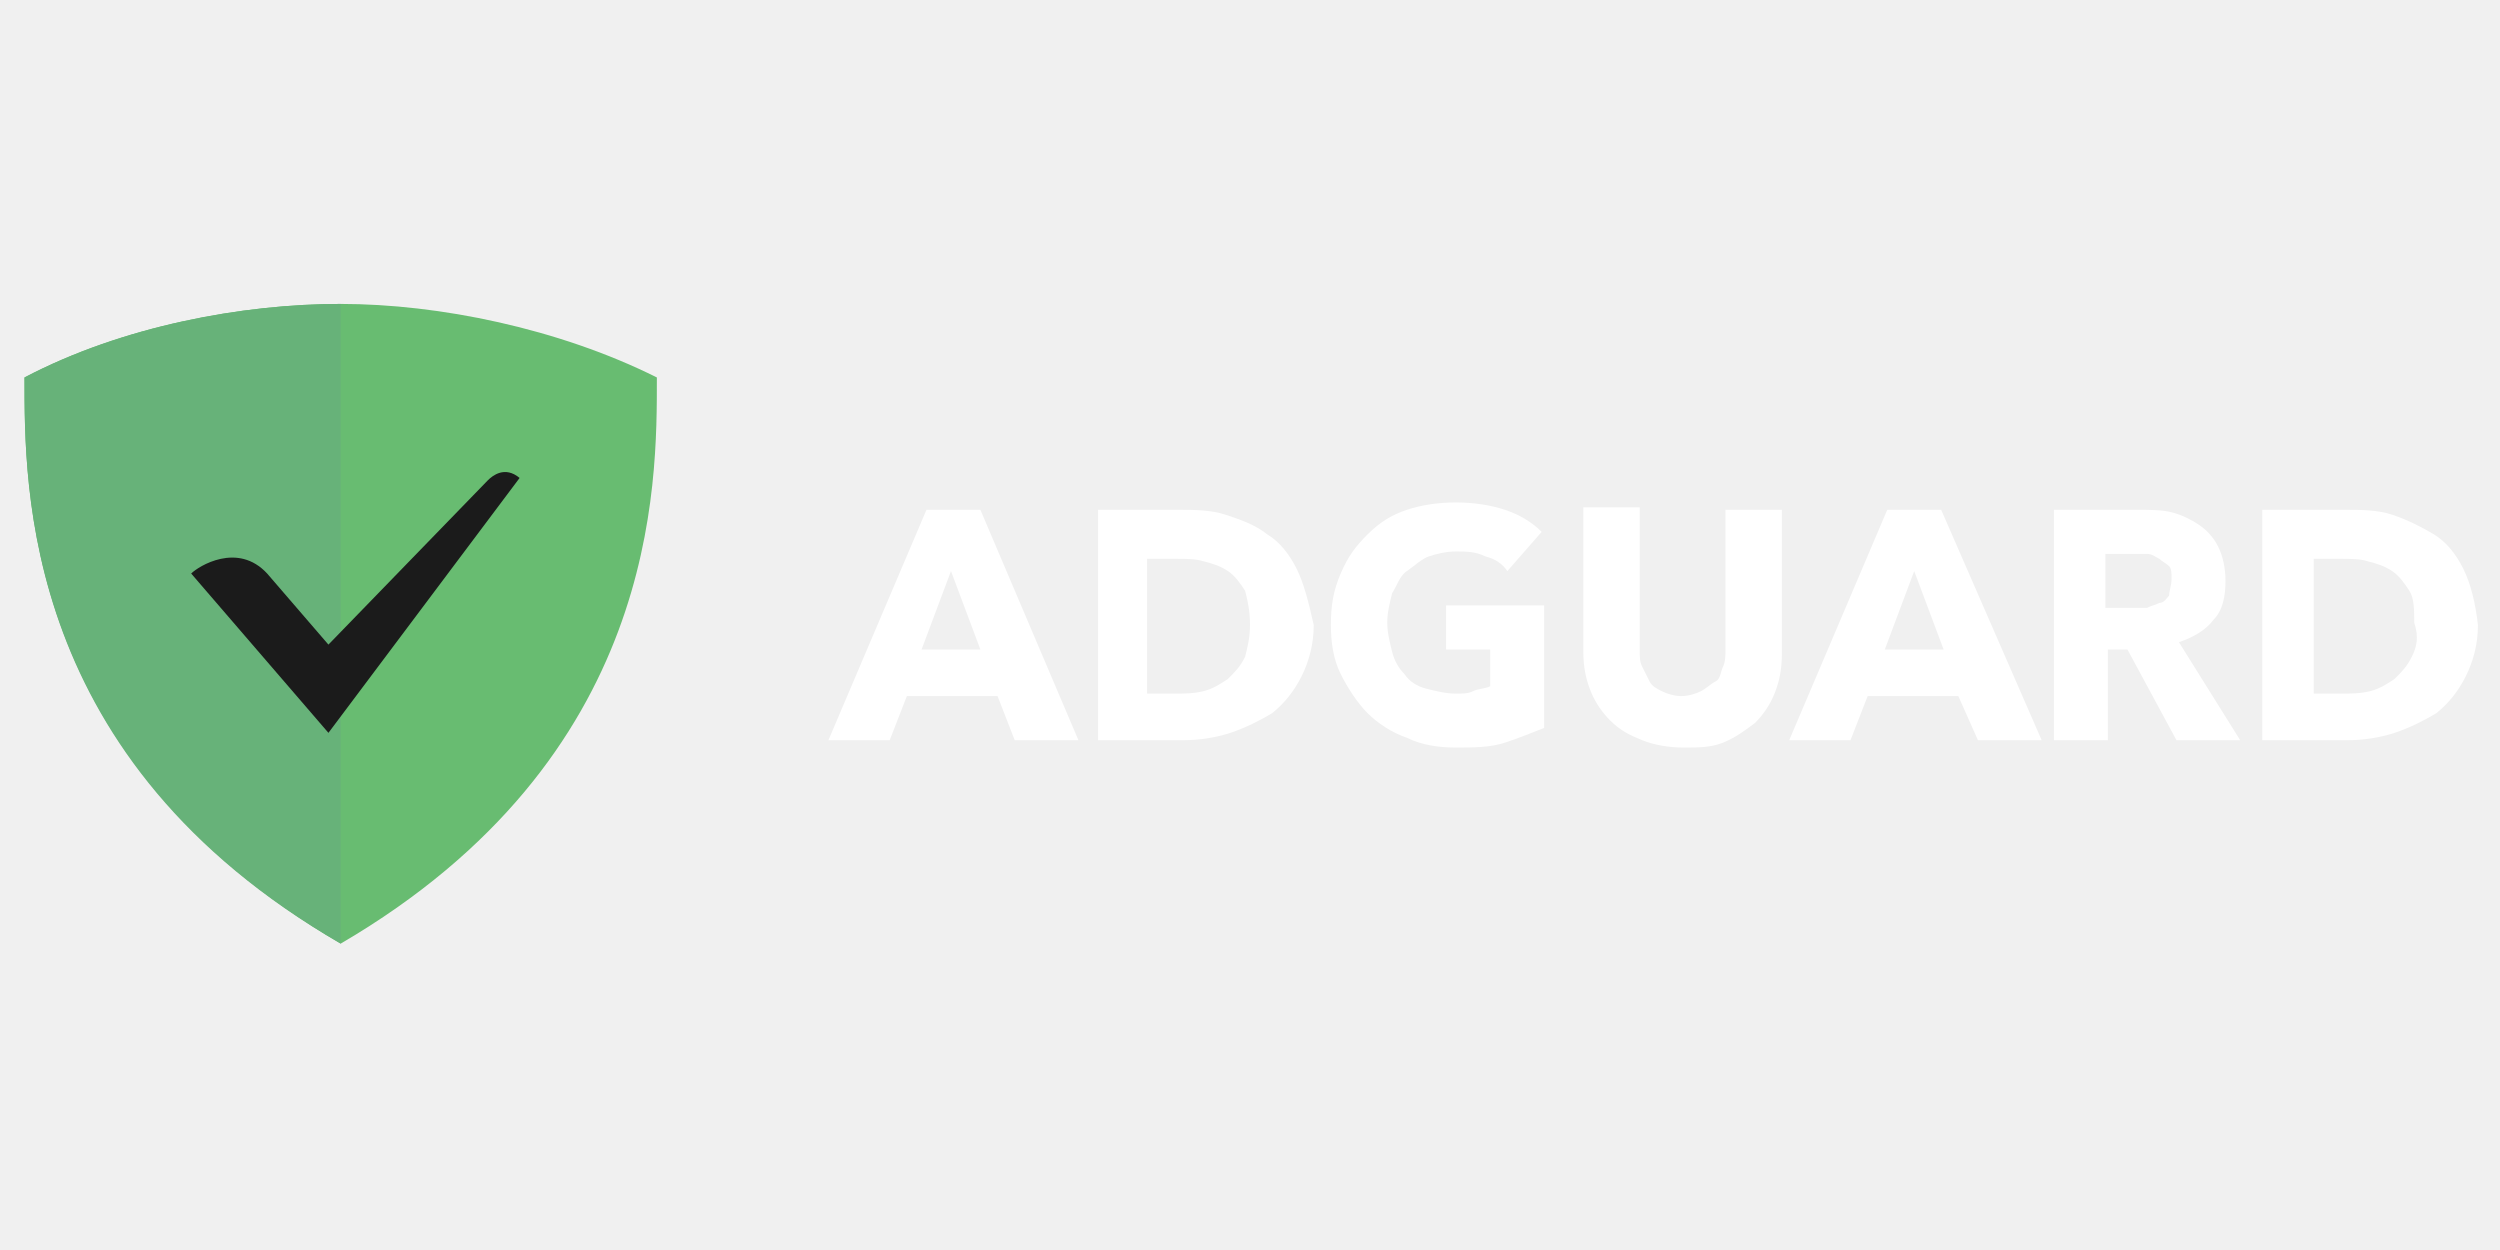
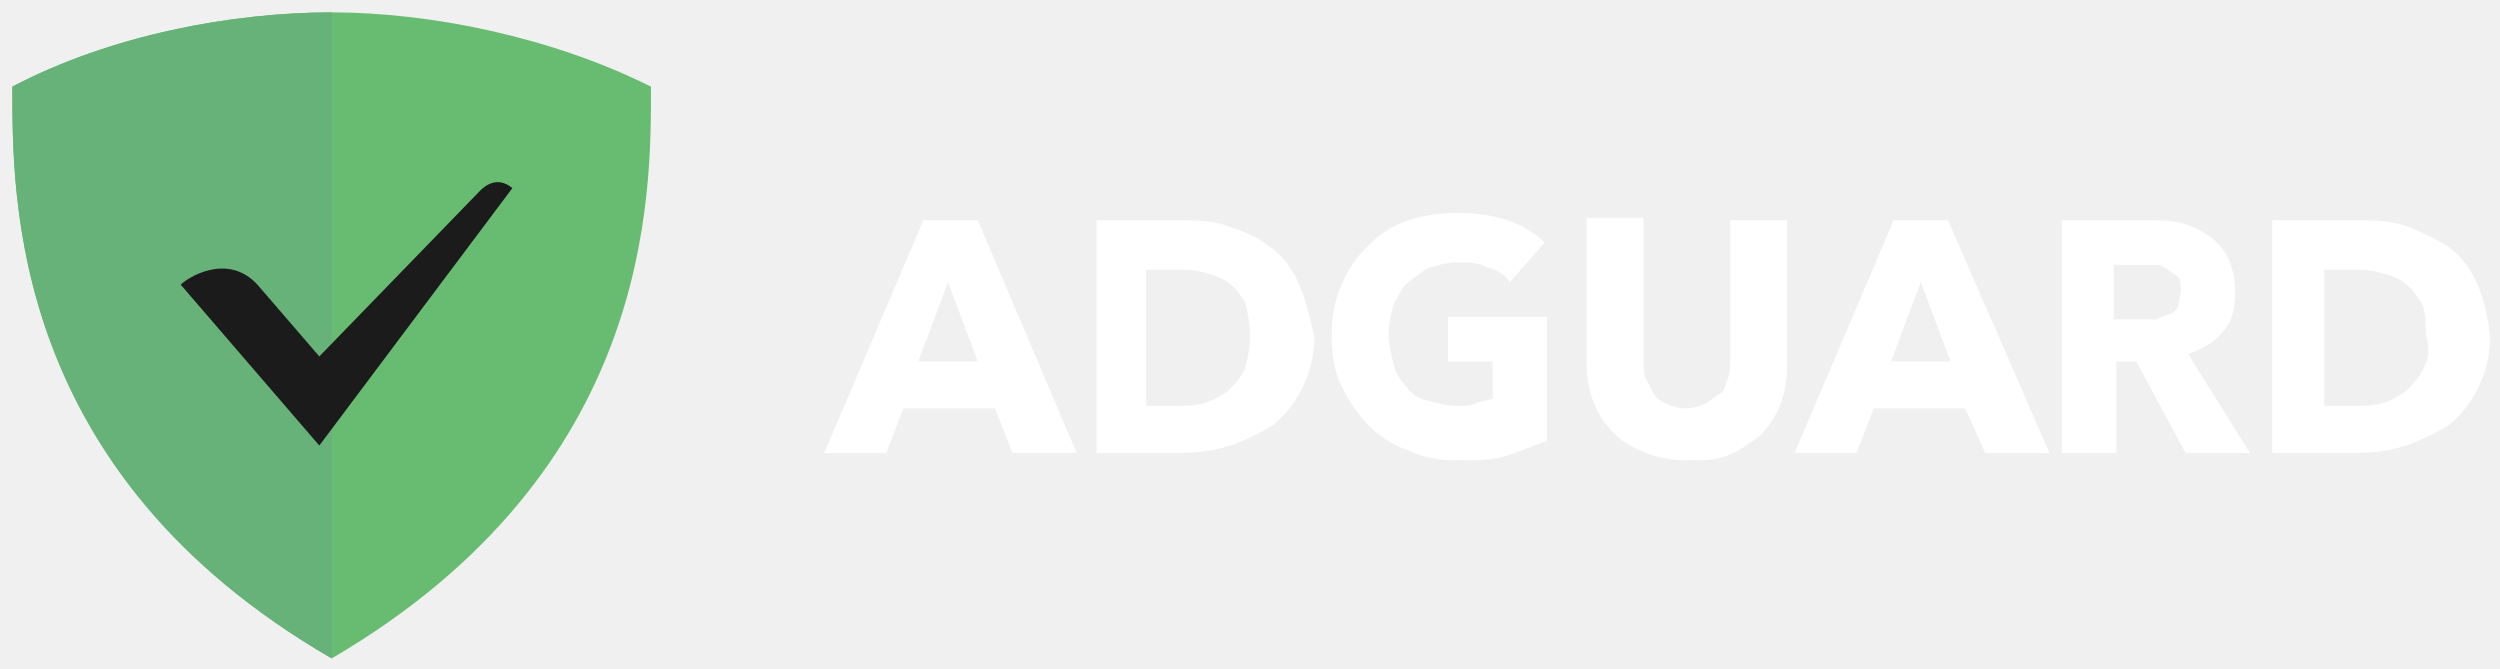
- <svg xmlns="http://www.w3.org/2000/svg" version="1.1" id="Layer_1" x="0px" y="0px" viewBox="9 16 102 28" width="120" height="60" style="enable-background:new 0 0 120 60;" xml:space="preserve">
+ <svg xmlns="http://www.w3.org/2000/svg" version="1.1" id="Layer_1" x="0px" y="0px" viewBox="9.5 16.4 101 27" style="enable-background:new 0 0 120 60;" xml:space="preserve">
  <style type="text/css">
	.st0{fill:#ffffff;}
	.st1{fill:#68BC71;}
	.st2{fill:#67B279;}
	.st3{fill:#1b1b1b;}
</style>
  <g>
    <g>
      <path id="Combined-Shape" class="st0" d="M88.2,25.3H86l-4,9.4h2.5l0.7-1.8h3.7l0.8,1.8h2.6L88.2,25.3z M85.9,31l1.2-3.2l1.2,3.2    H85.9z" />
      <path id="Path" class="st0" d="M81.7,31.2c0,0.6-0.1,1.1-0.3,1.6c-0.2,0.5-0.5,0.9-0.8,1.2c-0.4,0.3-0.8,0.6-1.3,0.8    S78.3,35,77.7,35c-0.6,0-1.2-0.1-1.7-0.3c-0.5-0.2-0.9-0.4-1.3-0.8c-0.3-0.3-0.6-0.7-0.8-1.2s-0.3-1-0.3-1.6v-5.9h2.3V31    c0,0.3,0,0.5,0.1,0.7s0.2,0.4,0.3,0.6s0.3,0.3,0.5,0.4c0.2,0.1,0.5,0.2,0.8,0.2c0.3,0,0.6-0.1,0.8-0.2c0.2-0.1,0.4-0.3,0.6-0.4    s0.2-0.4,0.3-0.6c0.1-0.2,0.1-0.5,0.1-0.7v-5.7h2.3V31.2z" />
      <path id="Path_1_" class="st0" d="M72,34.2c-0.5,0.2-1,0.4-1.6,0.6c-0.6,0.2-1.3,0.2-2,0.2c-0.7,0-1.4-0.1-2-0.4    c-0.6-0.2-1.2-0.6-1.6-1c-0.4-0.4-0.8-1-1.1-1.6c-0.3-0.6-0.4-1.3-0.4-2c0-0.8,0.1-1.4,0.4-2.1s0.6-1.1,1.1-1.6s1-0.8,1.6-1    s1.3-0.3,2-0.3c0.7,0,1.4,0.1,2,0.3c0.6,0.2,1.1,0.5,1.5,0.9l-1.4,1.6c-0.2-0.3-0.5-0.5-0.9-0.6c-0.4-0.2-0.8-0.2-1.2-0.2    c-0.4,0-0.8,0.1-1.1,0.2c-0.3,0.1-0.6,0.4-0.9,0.6s-0.4,0.6-0.6,0.9c-0.1,0.4-0.2,0.8-0.2,1.2c0,0.4,0.1,0.8,0.2,1.2    s0.3,0.7,0.5,0.9c0.2,0.3,0.5,0.5,0.9,0.6c0.4,0.1,0.8,0.2,1.2,0.2c0.3,0,0.5,0,0.7-0.1s0.5-0.1,0.7-0.2V31h-1.8v-1.8H72V34.2z" />
      <path id="Combined-Shape_1_" class="st0" d="M109.5,27.7c-0.3-0.6-0.7-1.1-1.2-1.4s-1.1-0.6-1.7-0.8c-0.6-0.2-1.3-0.2-1.9-0.2    h-3.4v9.4h3.5c0.6,0,1.3-0.1,1.9-0.3c0.6-0.2,1.2-0.5,1.7-0.8c0.5-0.4,0.9-0.9,1.2-1.5c0.3-0.6,0.5-1.3,0.5-2.1    C110,29.1,109.8,28.3,109.5,27.7z M107.4,31.3c-0.2,0.4-0.4,0.6-0.7,0.9c-0.3,0.2-0.6,0.4-1,0.5c-0.4,0.1-0.8,0.1-1.2,0.1h-1.1    v-5.5h1.1c0.4,0,0.8,0,1.1,0.1c0.4,0.1,0.7,0.2,1,0.4c0.3,0.2,0.5,0.5,0.7,0.8c0.2,0.3,0.2,0.8,0.2,1.3    C107.7,30.5,107.6,30.9,107.4,31.3z" />
      <path id="Combined-Shape_2_" class="st0" d="M61.9,27.7c-0.3-0.6-0.7-1.1-1.2-1.4c-0.5-0.4-1.1-0.6-1.7-0.8    c-0.6-0.2-1.3-0.2-1.9-0.2h-3.3v9.4h3.5c0.6,0,1.3-0.1,1.9-0.3c0.6-0.2,1.2-0.5,1.7-0.8c0.5-0.4,0.9-0.9,1.2-1.5    c0.3-0.6,0.5-1.3,0.5-2.1C62.4,29.1,62.2,28.3,61.9,27.7z M59.8,31.3c-0.2,0.4-0.4,0.6-0.7,0.9c-0.3,0.2-0.6,0.4-1,0.5    c-0.4,0.1-0.8,0.1-1.2,0.1h-1.1v-5.5H57c0.4,0,0.8,0,1.1,0.1c0.4,0.1,0.7,0.2,1,0.4c0.3,0.2,0.5,0.5,0.7,0.8    C59.9,29,60,29.4,60,30C60,30.5,59.9,30.9,59.8,31.3z" />
      <path id="Combined-Shape_3_" class="st0" d="M49,25.3h-2.2l-4,9.4h2.5l0.7-1.8h3.7l0.7,1.8h2.6L49,25.3z M46.6,31l1.2-3.2L49,31    H46.6z" />
      <path id="Combined-Shape_4_" class="st0" d="M97.9,30.7c0.6-0.2,1.1-0.5,1.4-0.9c0.4-0.4,0.5-1,0.5-1.6c0-0.5-0.1-1-0.3-1.4    c-0.2-0.4-0.5-0.7-0.8-0.9c-0.3-0.2-0.7-0.4-1.1-0.5c-0.4-0.1-0.9-0.1-1.3-0.1h-3.5v9.4h2.2V31h0.8l2,3.7h2.6L97.9,30.7z     M97.5,28.8c-0.1,0.1-0.2,0.3-0.4,0.3c-0.2,0.1-0.3,0.1-0.5,0.2c-0.2,0-0.4,0-0.6,0h-1.1v-2.2h1.2c0.2,0,0.3,0,0.5,0    c0.2,0,0.3,0.1,0.5,0.2c0.1,0.1,0.3,0.2,0.4,0.3c0.1,0.1,0.1,0.3,0.1,0.5C97.6,28.4,97.5,28.6,97.5,28.8z" />
    </g>
    <g>
      <g id="Group-7">
        <path id="Path_2_" class="st1" d="M22.9,16.9c-4,0-8.9,0.9-12.9,3c0,4.5-0.1,15.5,12.9,23.1c13-7.6,12.9-18.7,12.9-23.1     C31.8,17.9,26.9,16.9,22.9,16.9L22.9,16.9z" />
        <path id="Combined-Shape_5_" class="st2" d="M22.9,43C9.9,35.5,10,24.4,10,19.9c4-2.1,8.9-3,12.9-3V43L22.9,43z" />
      </g>
      <path id="Fill-11" class="st3" d="M22.4,34.4L30.2,24c-0.6-0.5-1.1-0.1-1.3,0.1l0,0l-6.5,6.7l-2.5-2.9c-1.2-1.3-2.8-0.3-3.1,0    L22.4,34.4L22.4,34.4z" />
    </g>
  </g>
</svg>
